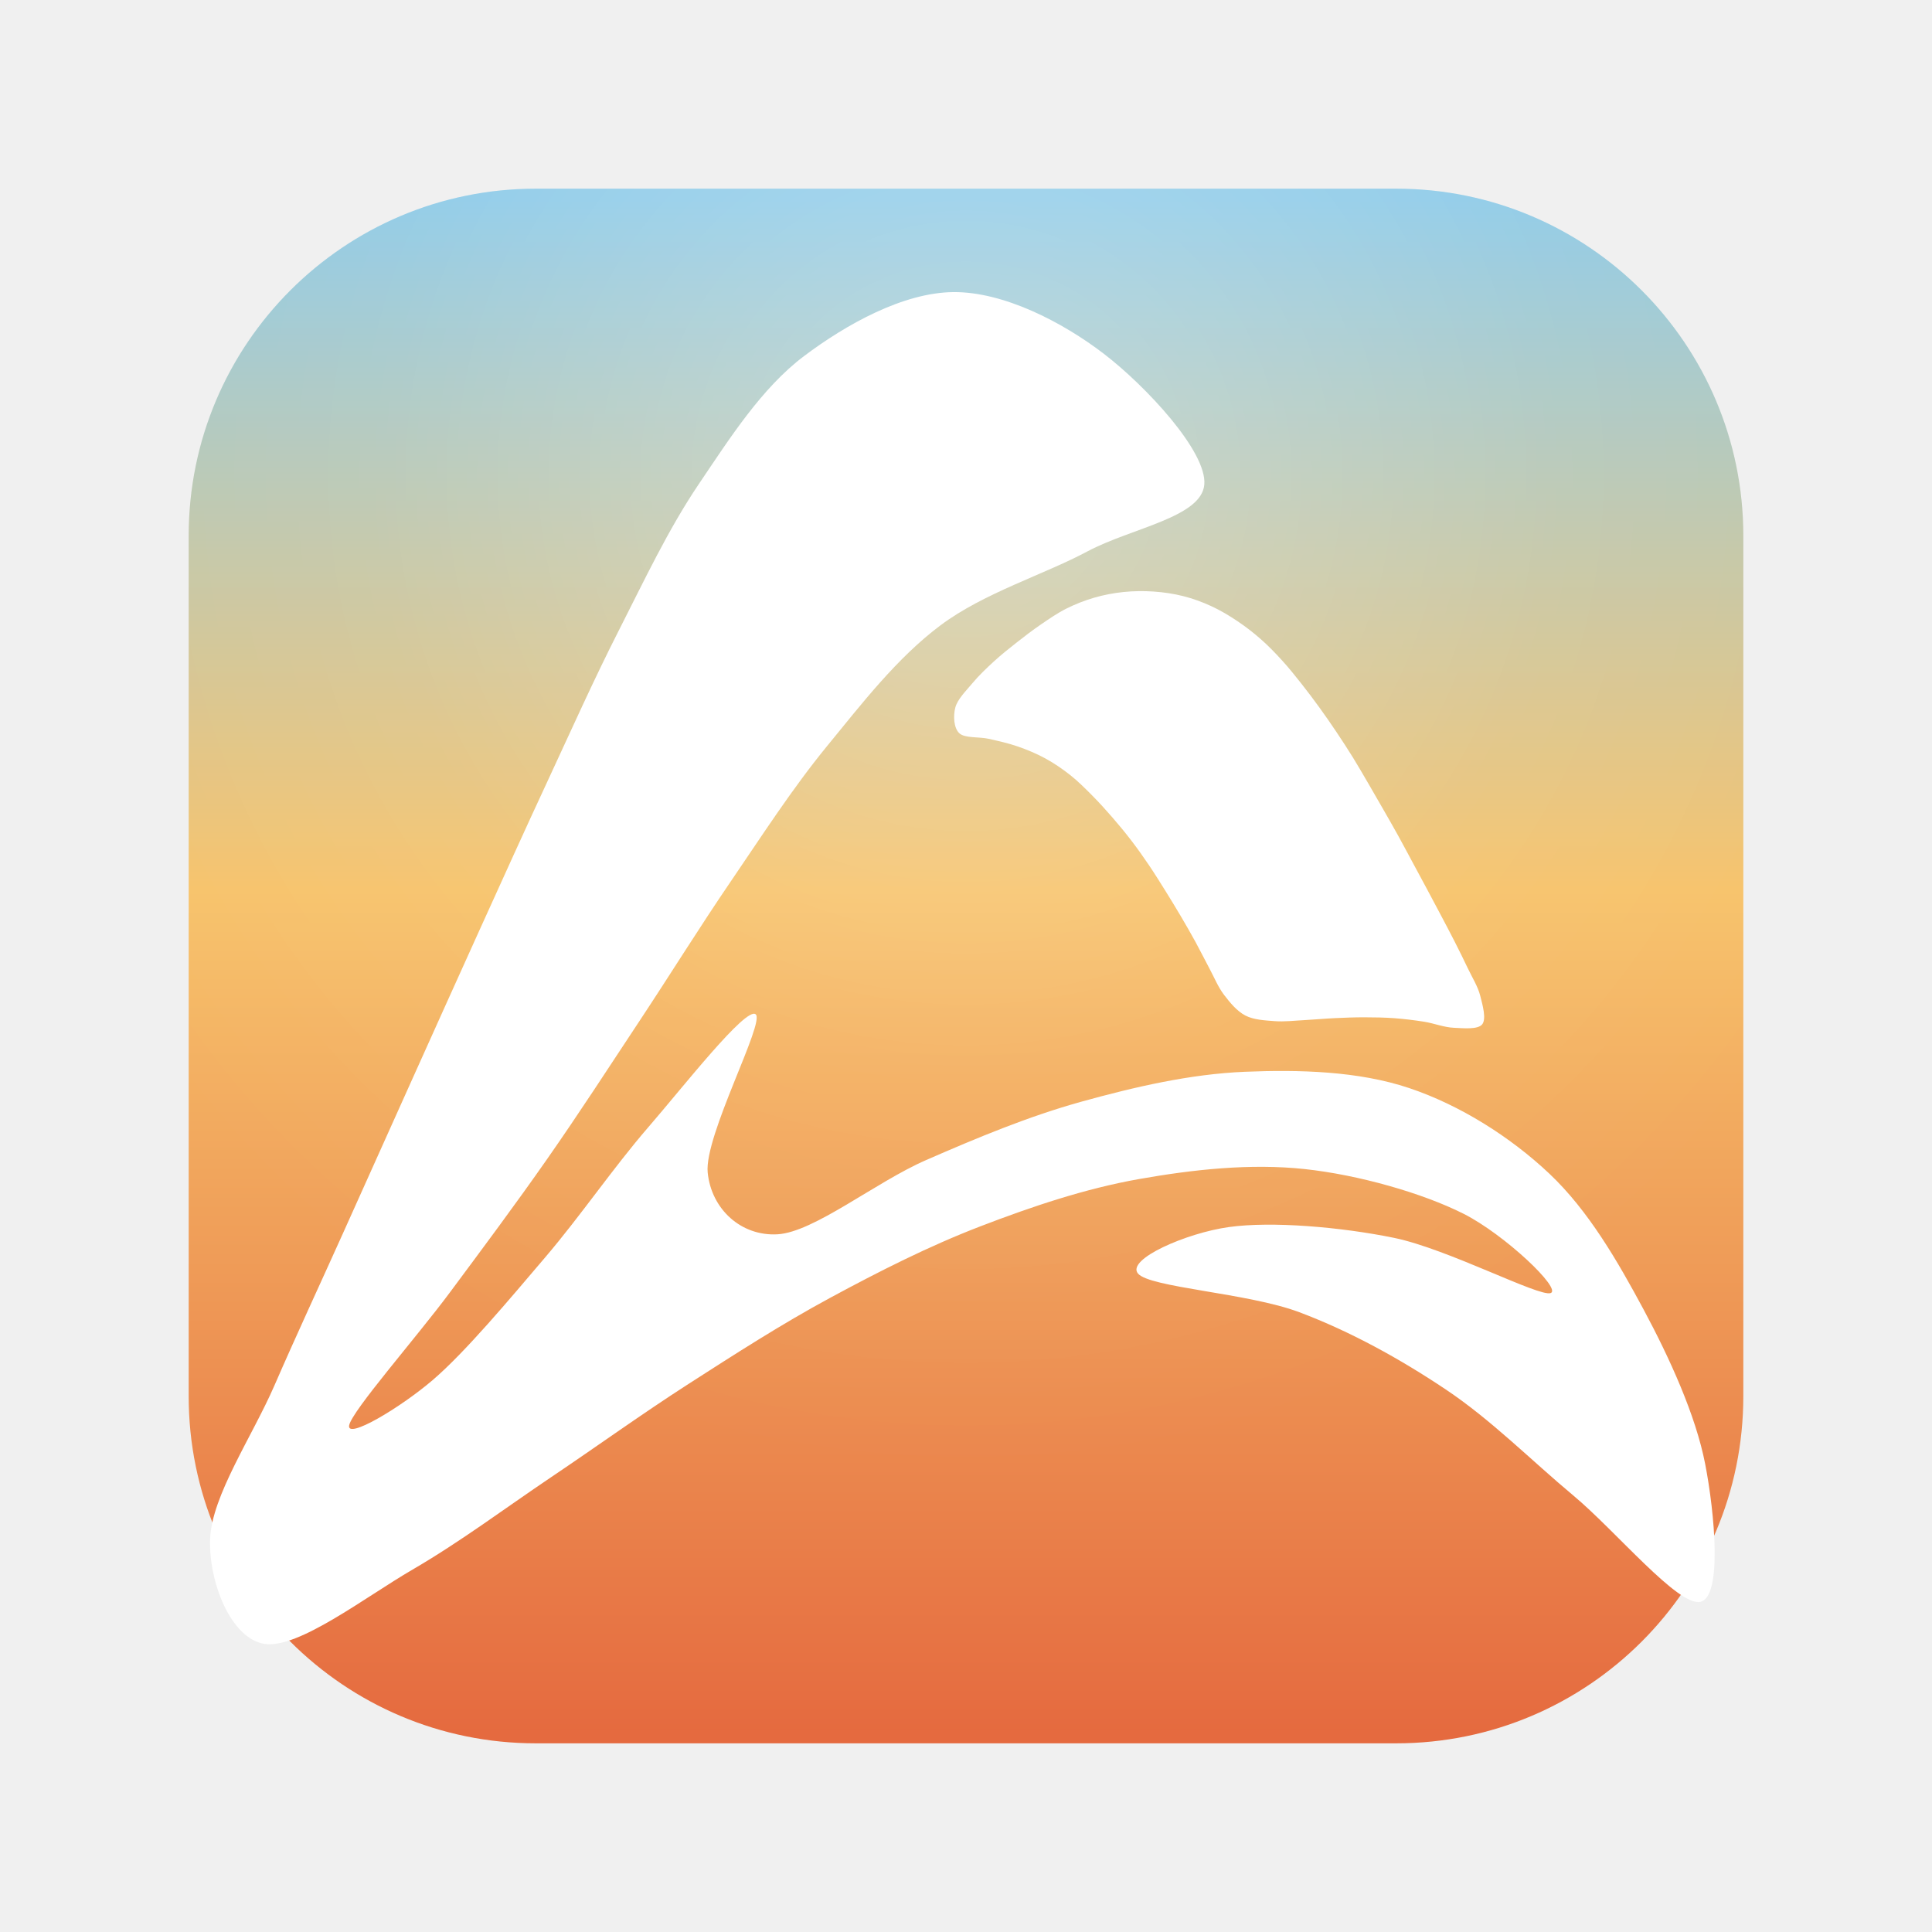
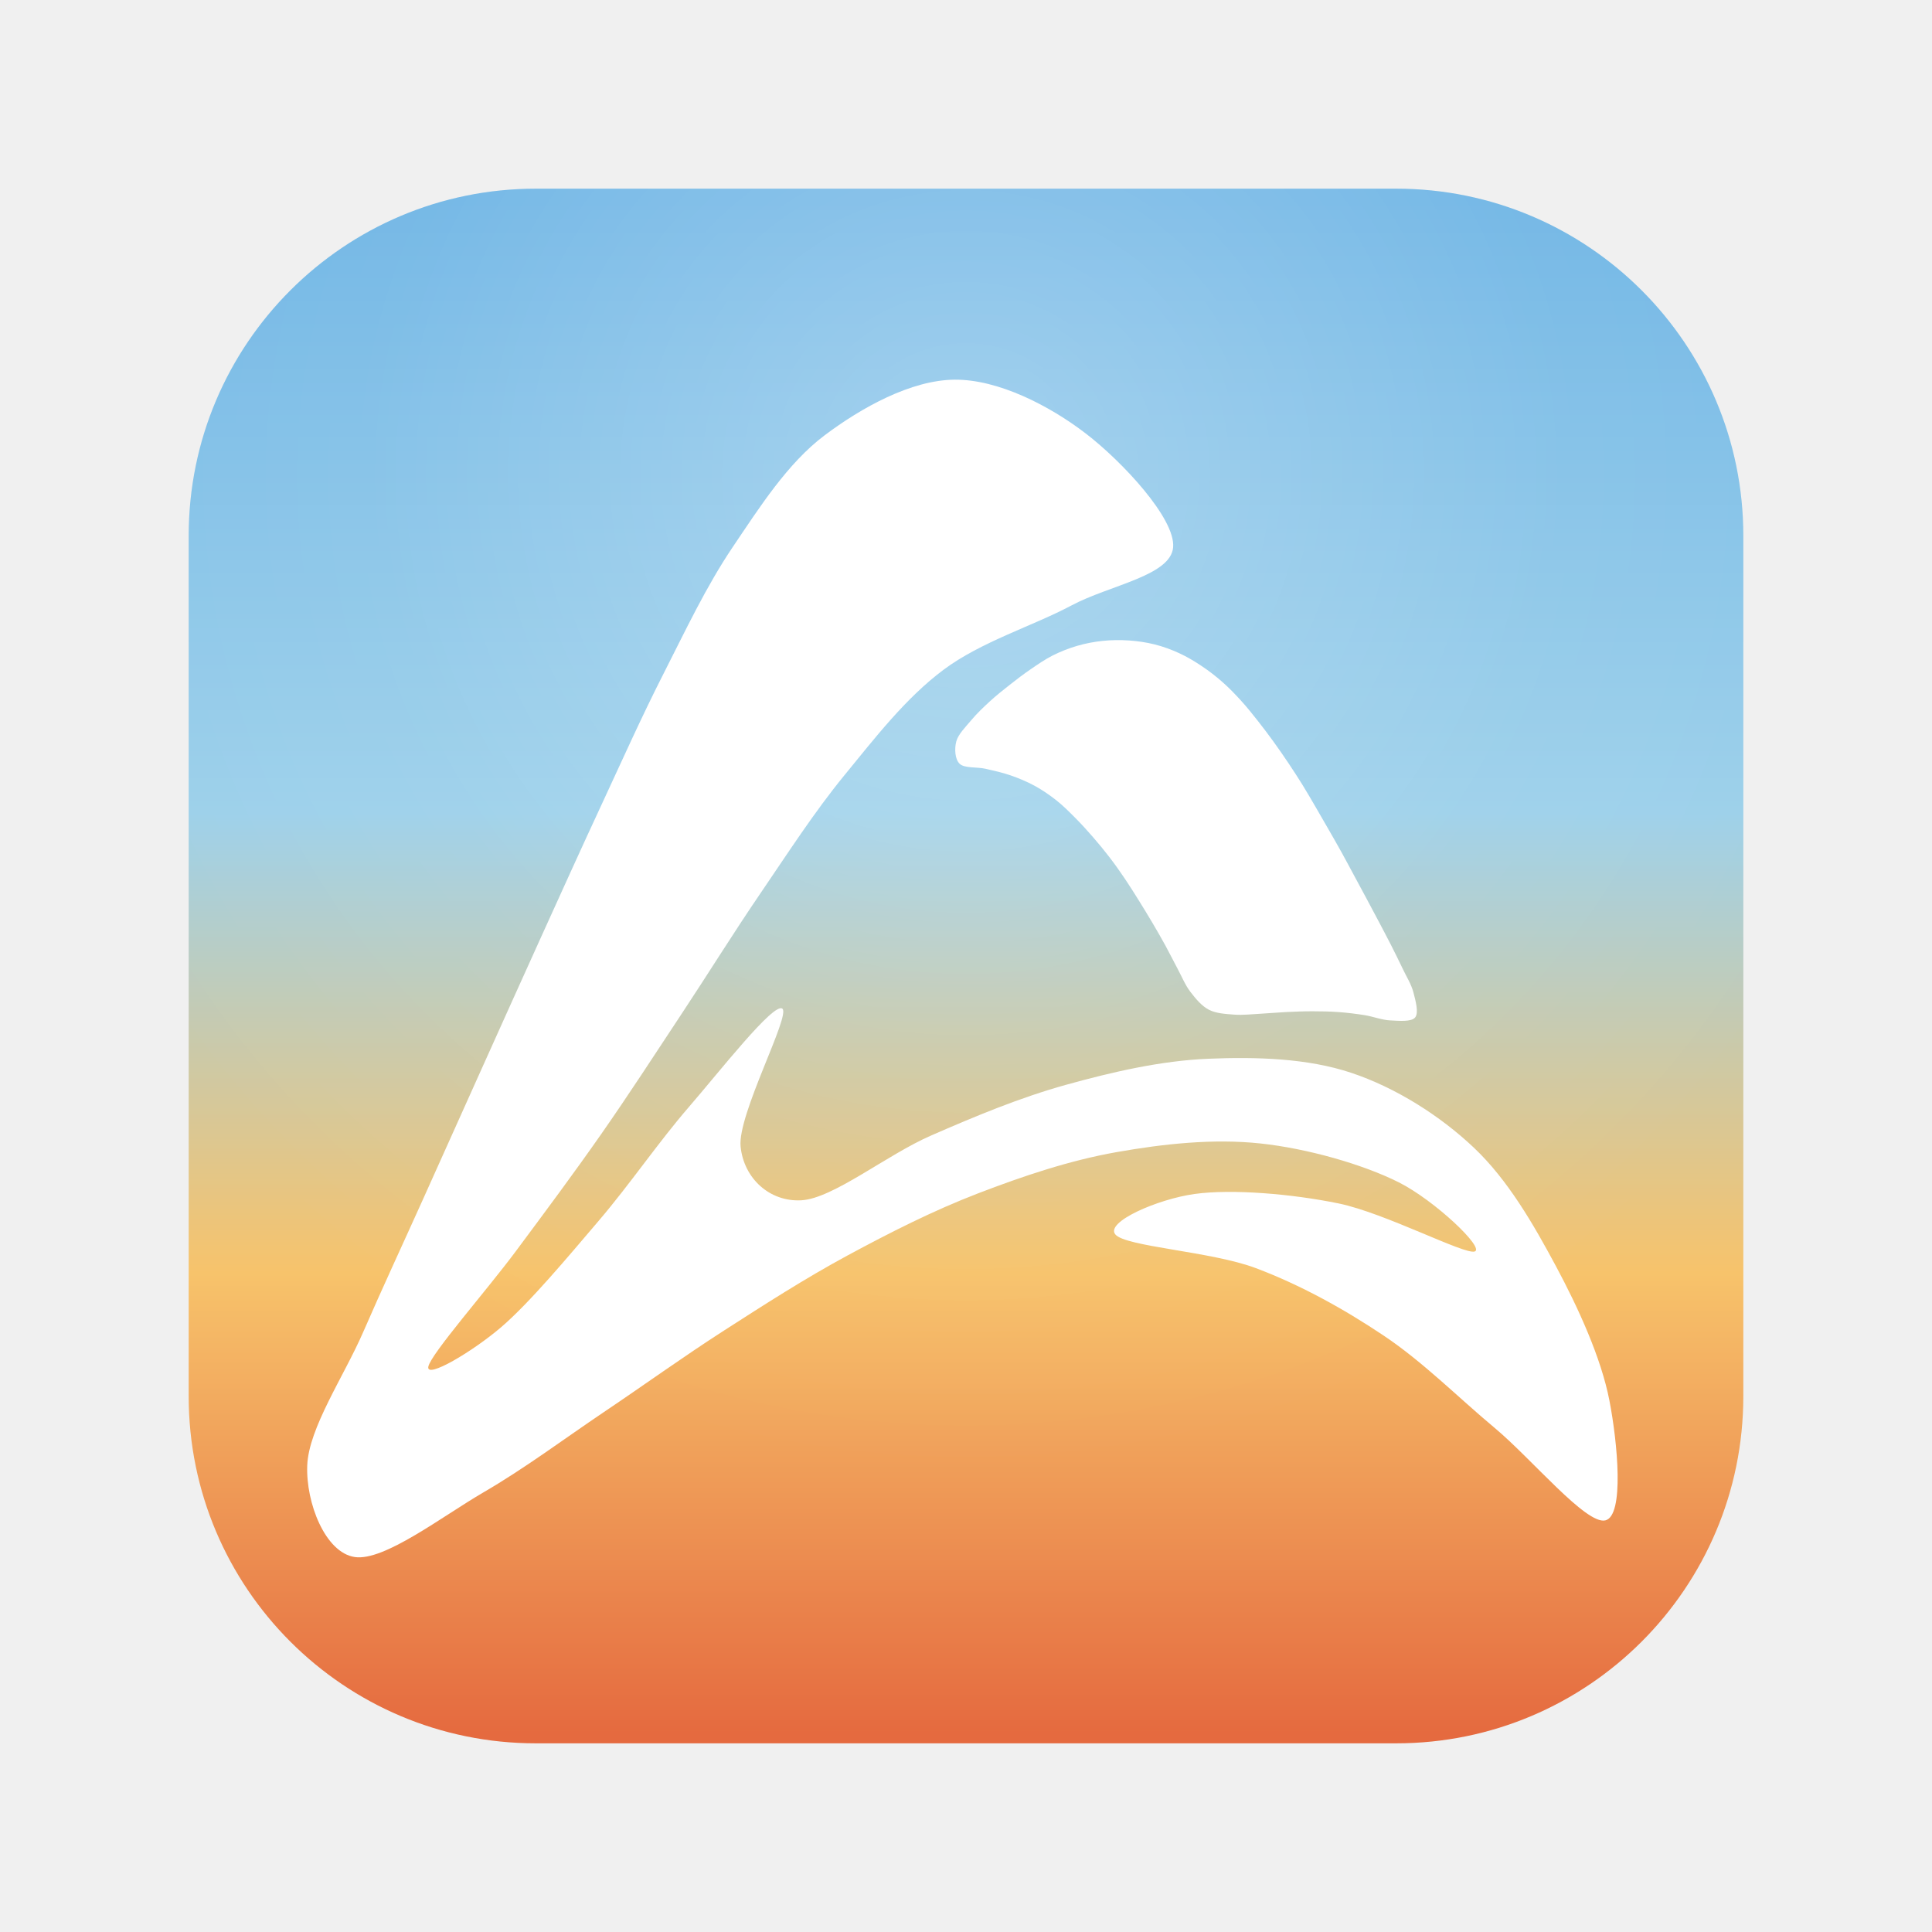
<svg xmlns="http://www.w3.org/2000/svg" viewBox="0 0 1024 1024">
  <defs>
    <linearGradient id="bg" x1="0" y1="0" x2="0" y2="1">
-       <stop offset="0%" stop-color="#8FCBE8" />
-       <stop offset="45%" stop-color="#F7C36B" />
+       <stop offset="0%" stop-color="#6FB5E5" />
+       <stop offset="40%" stop-color="#9CD0EA" />
+       <stop offset="70%" stop-color="#F7C36B" />
      <stop offset="100%" stop-color="#E56A3F" />
    </linearGradient>
    <radialGradient id="sheen" cx="50%" cy="18%" r="65%">
      <stop offset="0%" stop-color="#FFFFFF" stop-opacity="0.28" />
      <stop offset="60%" stop-color="#FFFFFF" stop-opacity="0.05" />
      <stop offset="100%" stop-color="#FFFFFF" stop-opacity="0" />
    </radialGradient>
  </defs>
  <rect x="100" y="100" width="824" height="824" rx="184" ry="184" fill="url(#bg)" />
  <rect x="100" y="100" width="824" height="824" rx="184" ry="184" fill="url(#sheen)" />
-   <g transform="translate(-288 -245) scale(1.55)" fill="#FFFFFF" fill-rule="evenodd">
+   <g transform="translate(-185 -147) scale(1.35)" fill="#FFFFFF" fill-rule="evenodd">
    <path d="M511.85 257.95 C494.75 258.08 475.24 268.91 460.73 279.84 C446.22 290.78 435.31 307.99 424.77 323.58 C414.24 339.18 406.12 356.55 397.53 373.41 C388.94 390.28 381.21 407.60 373.23 424.77 C365.24 441.94 357.45 459.20 349.62 476.45 C341.79 493.70 334.04 510.97 326.26 528.24 C318.48 545.51 310.73 562.79 302.96 580.07 C295.19 597.34 287.18 614.51 279.63 631.87 C272.08 649.24 258.22 669.53 257.66 684.25 C257.10 698.97 264.74 718.44 276.28 720.19 C287.82 721.94 310.59 704.26 326.90 694.77 C343.22 685.28 358.46 673.83 374.17 663.25 C389.89 652.68 405.26 641.58 421.18 631.34 C437.11 621.11 453.08 610.82 469.72 601.83 C486.35 592.85 503.38 584.20 520.99 577.43 C538.60 570.66 556.88 564.50 575.36 561.23 C593.85 557.96 613.41 555.84 631.89 557.82 C650.38 559.80 672.24 566.04 686.27 573.11 C700.29 580.18 720.00 598.86 716.04 600.23 C712.09 601.61 680.88 585.13 662.55 581.36 C644.22 577.60 620.67 575.62 606.06 577.65 C591.46 579.68 570.91 588.68 574.92 593.53 C578.92 598.38 612.55 600.16 630.10 606.77 C647.65 613.38 664.57 622.74 680.20 633.20 C695.83 643.65 709.34 657.39 723.85 669.49 C738.37 681.60 759.80 707.61 767.31 705.80 C774.81 704.00 772.13 675.31 768.89 658.67 C765.66 642.03 756.75 622.48 747.88 605.94 C739.00 589.40 729.02 572.08 715.65 559.44 C702.28 546.81 685.02 535.94 667.65 530.12 C650.28 524.31 630.10 523.79 611.43 524.56 C592.76 525.34 573.80 529.74 555.64 534.77 C537.49 539.80 519.83 547.18 502.51 554.74 C485.18 562.30 464.13 579.42 451.68 580.13 C439.23 580.84 429.05 571.55 427.80 559.01 C426.55 546.47 447.58 507.47 444.19 504.89 C440.81 502.31 419.47 529.68 407.47 543.54 C395.47 557.41 384.47 573.67 372.19 588.07 C359.92 602.47 344.97 620.37 333.81 629.94 C322.64 639.50 304.25 650.42 305.20 645.46 C306.15 640.51 328.22 615.38 339.51 600.19 C350.81 584.99 362.14 569.80 372.98 554.28 C383.83 538.76 394.12 522.85 404.57 507.05 C415.02 491.26 425.00 475.14 435.67 459.50 C446.34 443.86 456.64 427.82 468.60 413.21 C480.56 398.61 492.58 382.98 507.42 371.88 C522.26 360.78 542.63 354.64 557.66 346.61 C572.69 338.59 596.68 335.00 597.62 323.74 C598.56 312.49 577.60 290.04 563.30 279.07 C549.01 268.11 528.94 257.82 511.85 257.95 Z" />
    <path d="M570.00 360.50 C566.61 360.85 563.20 361.50 559.94 362.45 C556.67 363.40 553.44 364.68 550.40 366.20 C547.37 367.73 544.52 369.70 541.70 371.63 C538.88 373.55 536.16 375.64 533.47 377.76 C530.78 379.87 528.10 382.01 525.58 384.32 C523.07 386.63 520.56 389.01 518.38 391.62 C516.20 394.23 513.24 397.13 512.48 399.99 C511.72 402.85 511.93 406.99 513.83 408.78 C515.73 410.56 520.56 409.95 523.89 410.70 C527.21 411.46 530.58 412.19 533.80 413.31 C537.02 414.42 540.22 415.76 543.21 417.38 C546.20 419.01 549.06 420.96 551.73 423.07 C554.41 425.18 556.84 427.63 559.25 430.05 C561.66 432.47 563.96 435.02 566.20 437.60 C568.44 440.18 570.62 442.82 572.70 445.54 C574.78 448.25 576.76 451.05 578.67 453.88 C580.59 456.71 582.39 459.62 584.21 462.52 C586.02 465.43 587.80 468.34 589.54 471.29 C591.28 474.24 592.99 477.20 594.63 480.20 C596.27 483.20 597.78 486.28 599.40 489.29 C601.02 492.30 602.33 495.59 604.37 498.26 C606.41 500.93 608.78 503.82 611.65 505.32 C614.53 506.81 618.27 506.98 621.64 507.24 C625.02 507.50 628.48 507.06 631.90 506.89 C635.31 506.71 638.72 506.38 642.14 506.22 C645.55 506.06 648.98 505.92 652.39 505.93 C655.81 505.93 659.24 505.99 662.65 506.24 C666.06 506.50 669.46 506.91 672.84 507.45 C676.21 508.00 679.59 509.36 682.89 509.51 C686.19 509.66 691.12 510.18 692.63 508.35 C694.14 506.51 692.78 501.72 691.96 498.52 C691.14 495.33 689.19 492.27 687.73 489.18 C686.26 486.09 684.74 483.02 683.19 479.97 C681.64 476.92 680.03 473.90 678.44 470.88 C676.84 467.85 675.23 464.83 673.62 461.82 C672.00 458.80 670.37 455.79 668.75 452.78 C667.12 449.77 665.53 446.74 663.87 443.75 C662.22 440.76 660.51 437.80 658.81 434.83 C657.11 431.86 655.40 428.89 653.68 425.94 C651.95 422.99 650.25 420.02 648.45 417.11 C646.65 414.20 644.78 411.33 642.88 408.49 C640.98 405.65 639.03 402.83 637.02 400.06 C635.01 397.29 632.96 394.55 630.84 391.87 C628.72 389.19 626.58 386.50 624.28 383.98 C621.98 381.45 619.60 378.97 617.04 376.72 C614.48 374.46 611.76 372.34 608.92 370.45 C606.09 368.55 603.12 366.77 600.03 365.35 C596.94 363.92 593.68 362.73 590.38 361.90 C587.08 361.07 583.65 360.57 580.25 360.34 C576.85 360.11 573.39 360.15 570.00 360.50 Z" />
  </g>
</svg>
